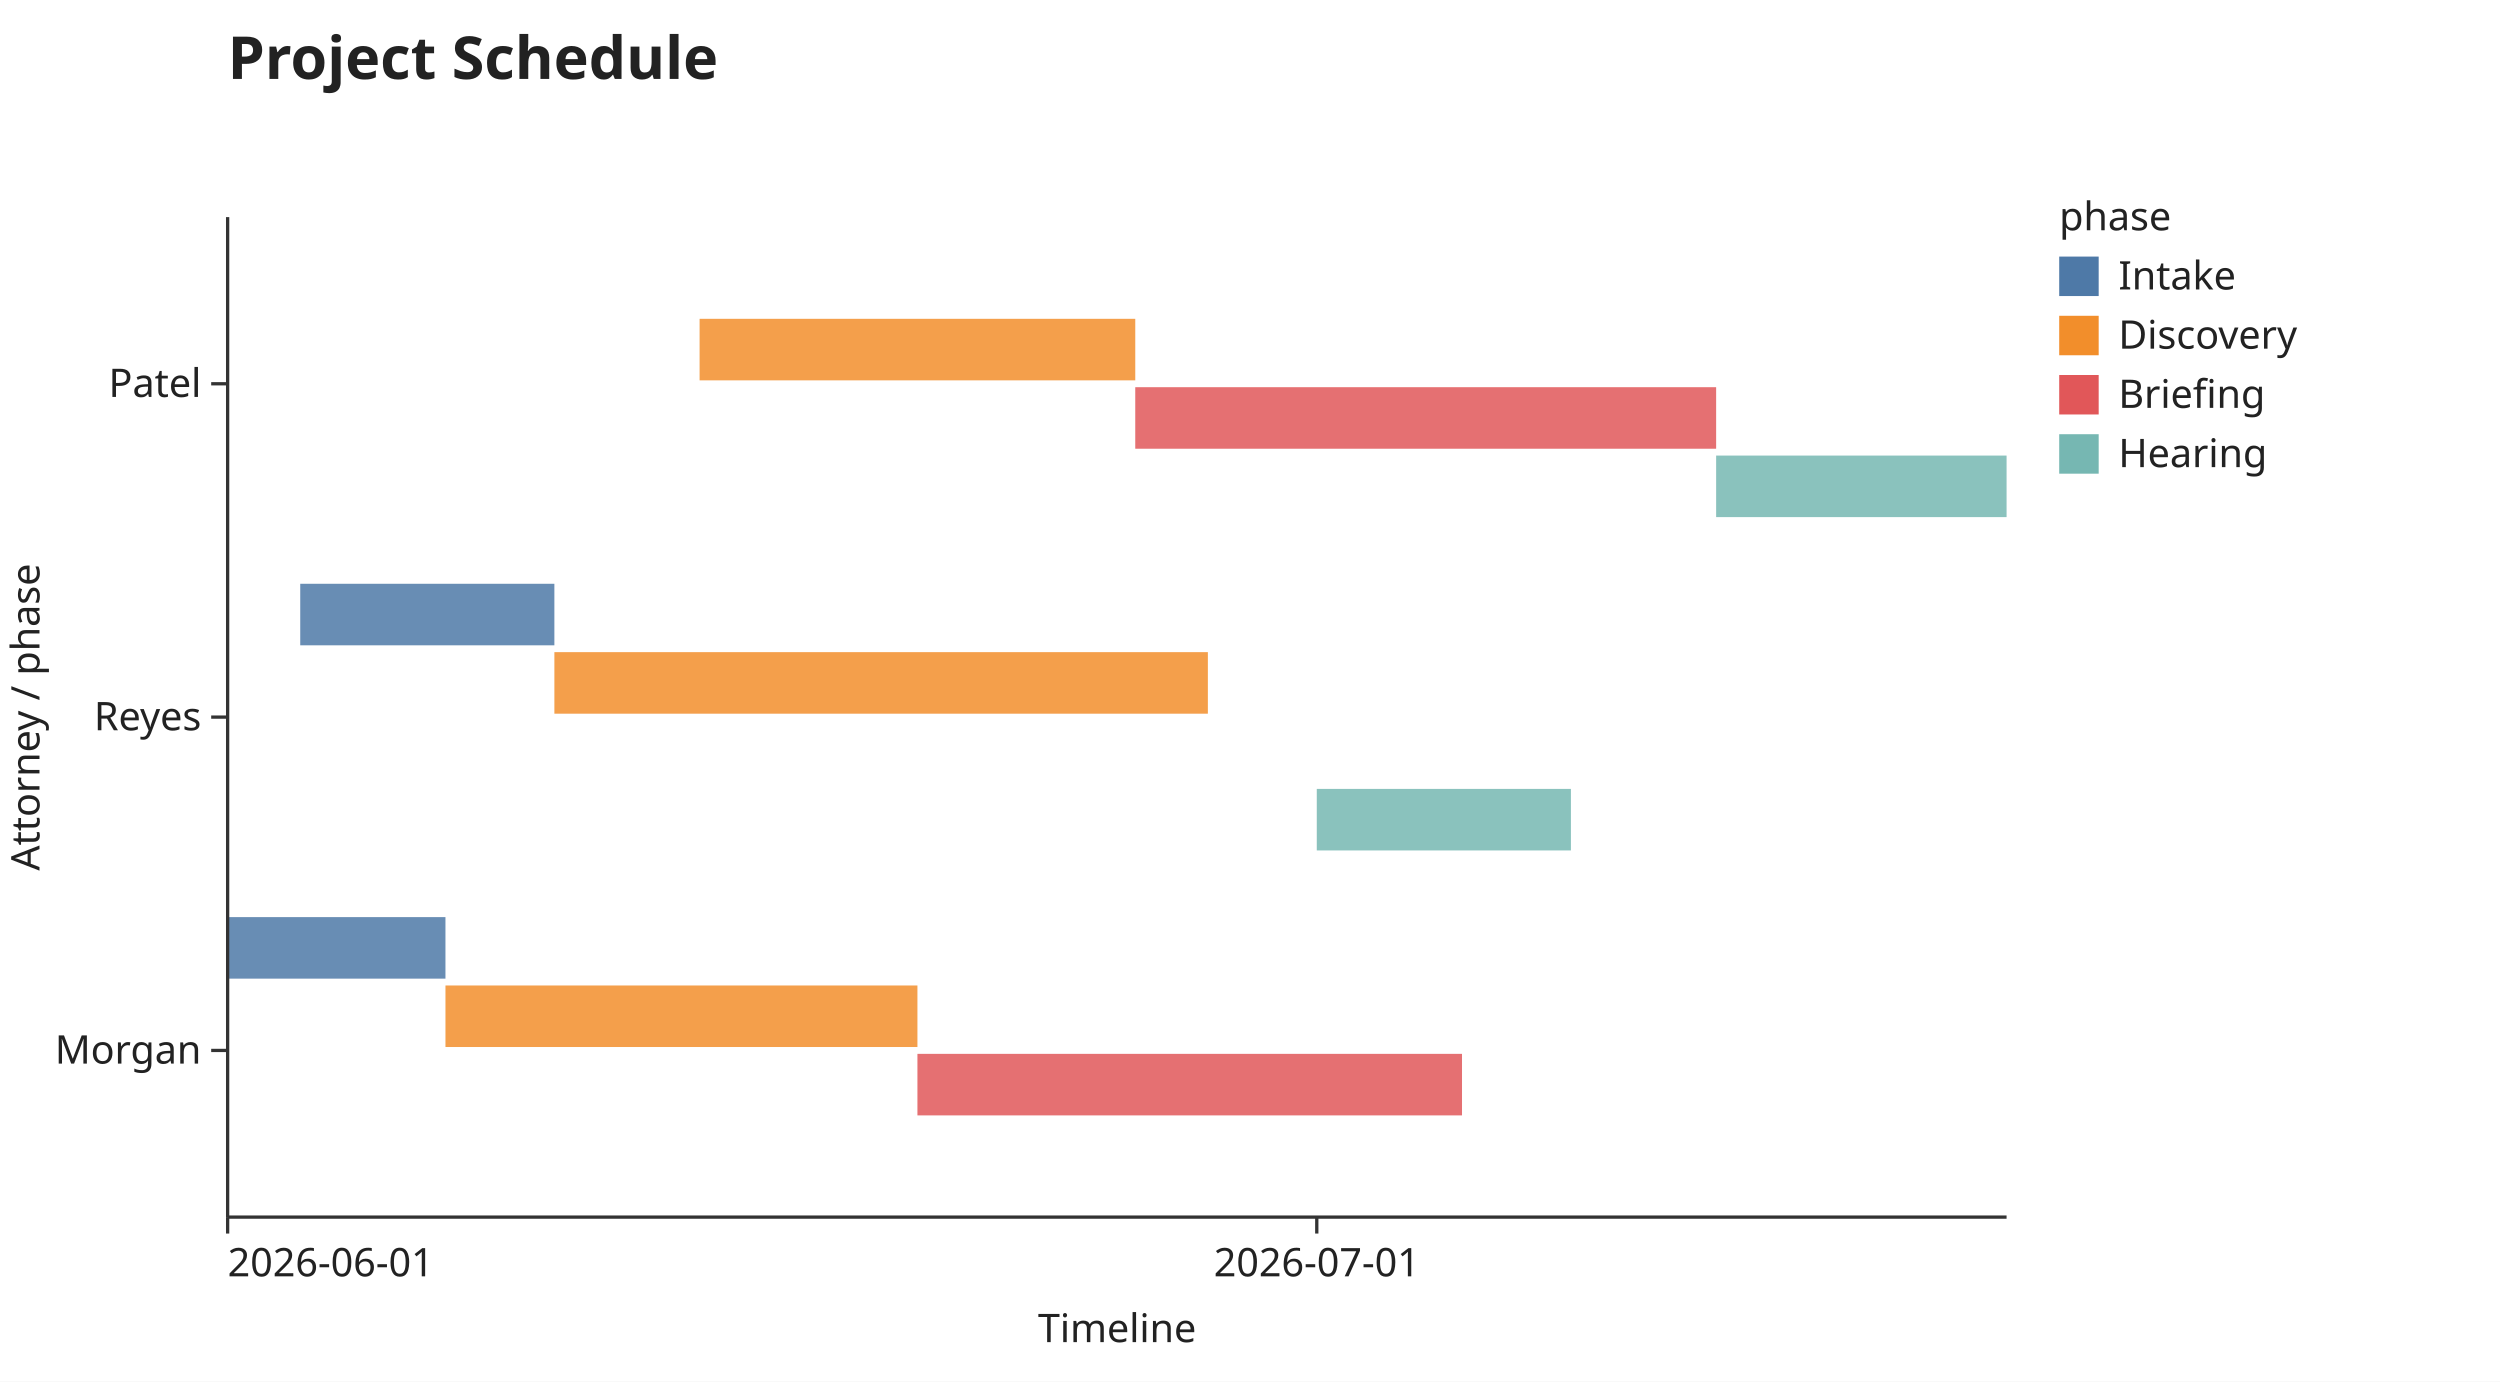
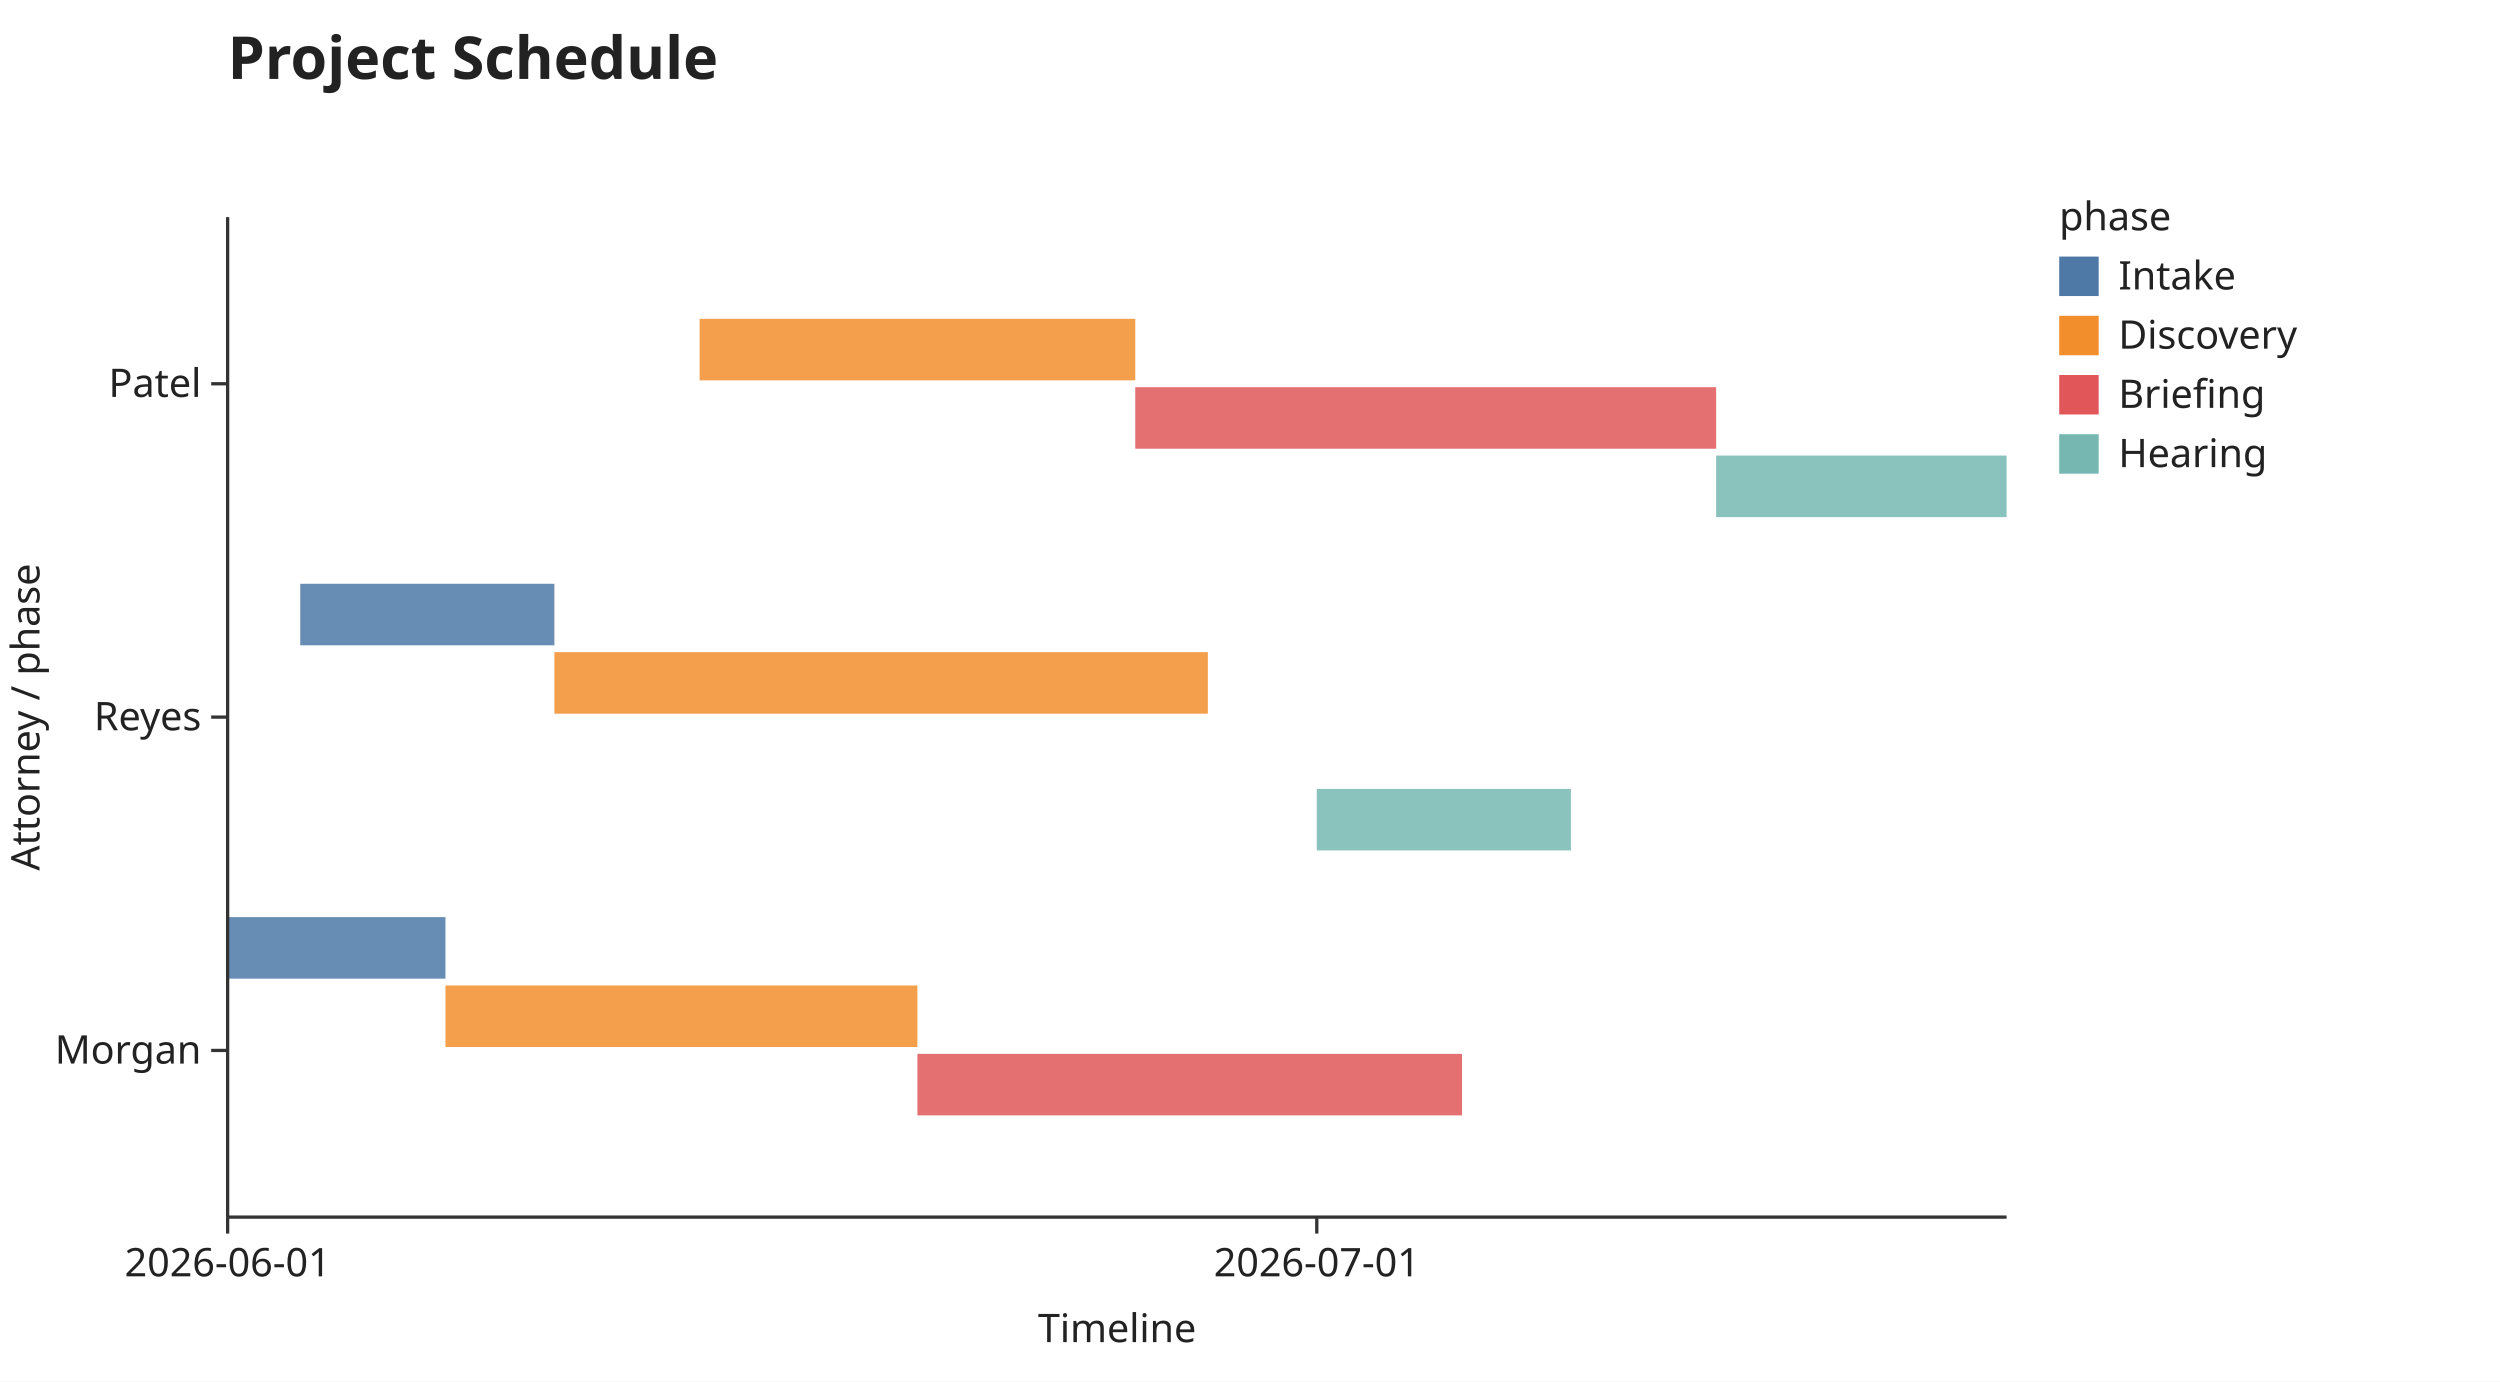
<svg xmlns="http://www.w3.org/2000/svg" width="760" height="420" viewBox="0 0 760 420" role="img" aria-label="Project Schedule">
  <rect class="algraf-background" x="0" y="0" width="760" height="420" fill="#ffffff" />
  <text class="algraf-title" x="69.2" y="24" font-family="system-ui, sans-serif" font-size="18" font-weight="600" fill="#222222">Project Schedule</text>
  <rect class="algraf-plot-area" x="69.2" y="66" width="540.8" height="304" fill="#ffffff" />
  <g class="algraf-layer algraf-geom-rect">
    <rect x="69.2" y="278.8" width="66.22" height="18.708" fill="#4E79A7" opacity="0.85" />
    <rect x="135.42" y="299.586" width="143.478" height="18.708" fill="#F28E2B" opacity="0.85" />
    <rect x="278.898" y="320.373" width="165.551" height="18.708" fill="#E15759" opacity="0.85" />
    <rect x="91.273" y="177.467" width="77.257" height="18.708" fill="#4E79A7" opacity="0.85" />
    <rect x="168.531" y="198.253" width="198.661" height="18.708" fill="#F28E2B" opacity="0.85" />
    <rect x="400.302" y="239.826" width="77.257" height="18.708" fill="#76B7B2" opacity="0.85" />
    <rect x="212.678" y="96.92" width="132.441" height="18.708" fill="#F28E2B" opacity="0.85" />
    <rect x="345.118" y="117.706" width="176.588" height="18.708" fill="#E15759" opacity="0.85" />
    <rect x="521.706" y="138.492" width="88.294" height="18.708" fill="#76B7B2" opacity="0.85" />
  </g>
  <g class="algraf-axes">
    <line x1="69.2" y1="370" x2="610" y2="370" stroke="#333333" stroke-width="1" />
    <line x1="69.2" y1="370" x2="69.2" y2="375" stroke="#333333" stroke-width="1" />
-     <text x="69.2" y="388" text-anchor="start" font-family="system-ui, sans-serif" font-size="12" fill="#222222">2026-06-01</text>
+     <text x="69.2" y="388" text-anchor="middle" font-family="system-ui, sans-serif" font-size="12" fill="#222222">2026-06-01</text>
    <line x1="400.302" y1="370" x2="400.302" y2="375" stroke="#333333" stroke-width="1" />
    <text x="400.302" y="388" text-anchor="middle" font-family="system-ui, sans-serif" font-size="12" fill="#222222">2026-07-01</text>
    <text x="339.6" y="408" text-anchor="middle" font-family="system-ui, sans-serif" font-size="12" fill="#222222">Timeline</text>
    <line x1="69.2" y1="66" x2="69.2" y2="370" stroke="#333333" stroke-width="1" />
    <line x1="64.2" y1="319.333" x2="69.2" y2="319.333" stroke="#333333" stroke-width="1" />
    <text x="61.2" y="323.333" text-anchor="end" font-family="system-ui, sans-serif" font-size="12" fill="#222222">Morgan</text>
    <line x1="64.2" y1="218" x2="69.2" y2="218" stroke="#333333" stroke-width="1" />
    <text x="61.2" y="222" text-anchor="end" font-family="system-ui, sans-serif" font-size="12" fill="#222222">Reyes</text>
    <line x1="64.2" y1="116.667" x2="69.2" y2="116.667" stroke="#333333" stroke-width="1" />
    <text x="61.2" y="120.667" text-anchor="end" font-family="system-ui, sans-serif" font-size="12" fill="#222222">Patel</text>
    <text x="12" y="218" text-anchor="middle" transform="rotate(-90 12 218)" font-family="system-ui, sans-serif" font-size="12" fill="#222222">Attorney / phase</text>
  </g>
  <g class="algraf-legends">
    <text x="626" y="70" text-anchor="start" font-family="system-ui, sans-serif" font-size="12" fill="#222222">phase</text>
    <rect x="626" y="78" width="12" height="12" fill="#4E79A7" />
    <text x="644" y="88" text-anchor="start" font-family="system-ui, sans-serif" font-size="12" fill="#222222">Intake</text>
    <rect x="626" y="96" width="12" height="12" fill="#F28E2B" />
    <text x="644" y="106" text-anchor="start" font-family="system-ui, sans-serif" font-size="12" fill="#222222">Discovery</text>
    <rect x="626" y="114" width="12" height="12" fill="#E15759" />
    <text x="644" y="124" text-anchor="start" font-family="system-ui, sans-serif" font-size="12" fill="#222222">Briefing</text>
    <rect x="626" y="132" width="12" height="12" fill="#76B7B2" />
    <text x="644" y="142" text-anchor="start" font-family="system-ui, sans-serif" font-size="12" fill="#222222">Hearing</text>
  </g>
</svg>
